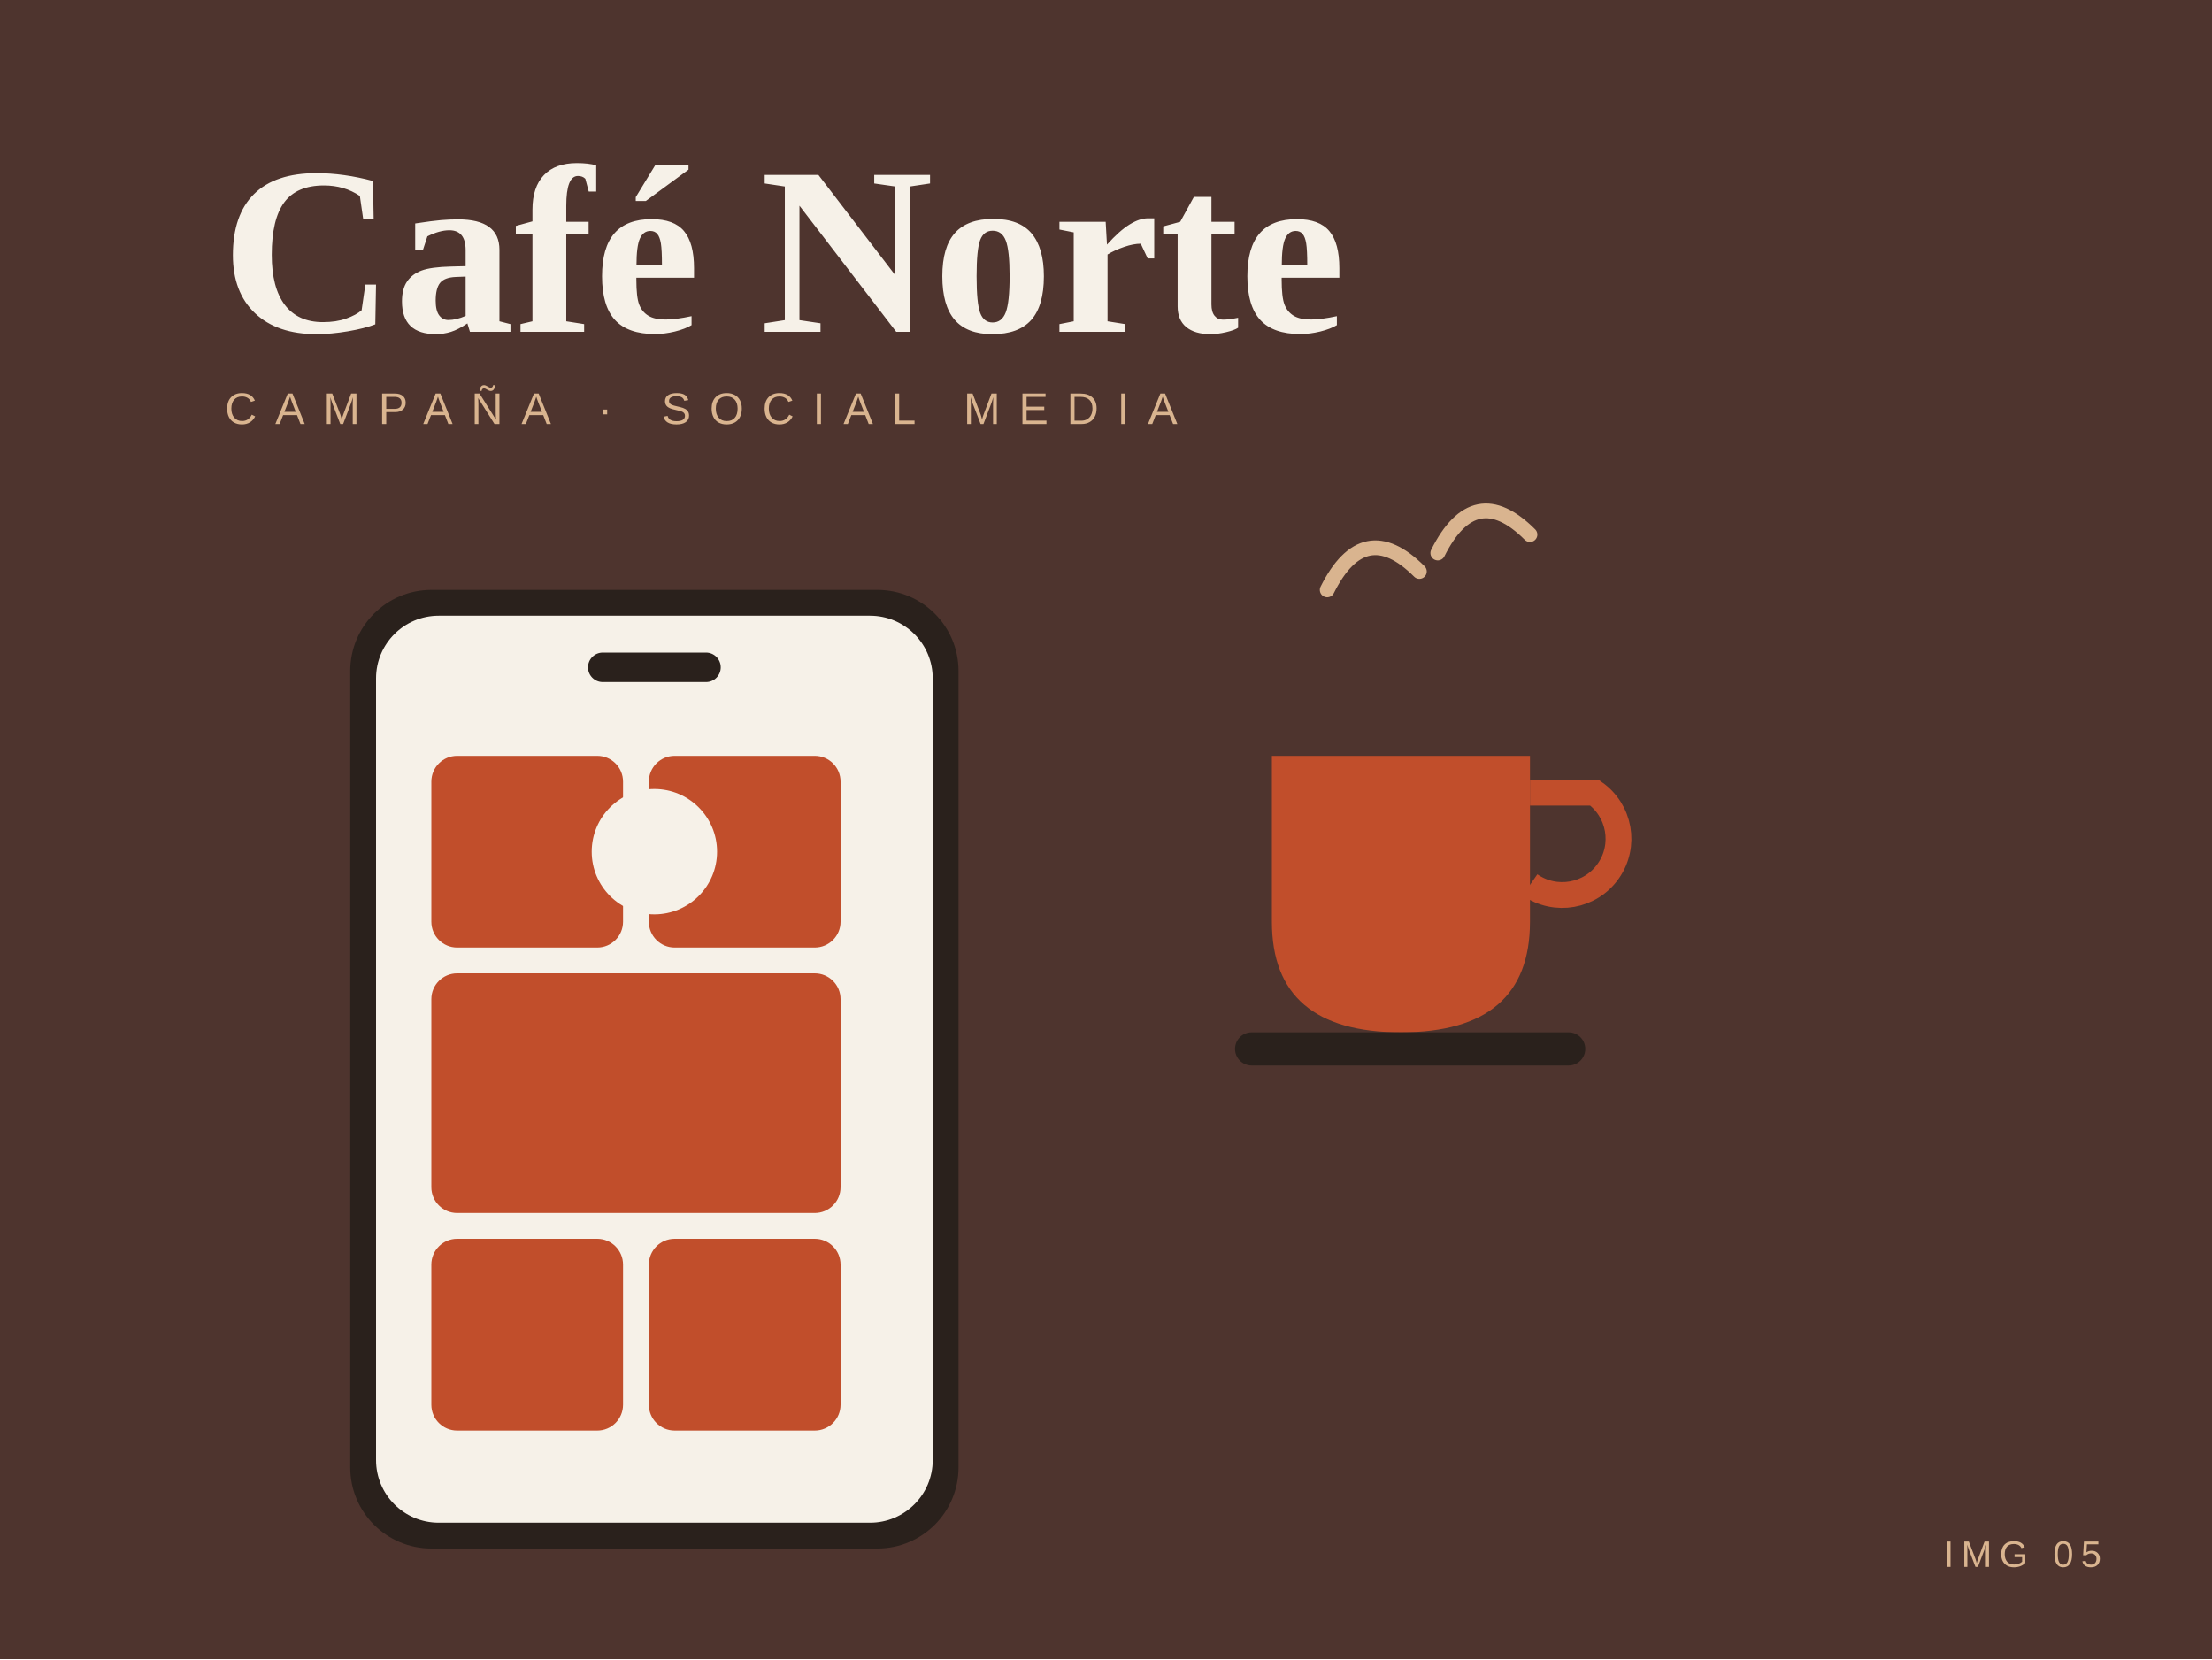
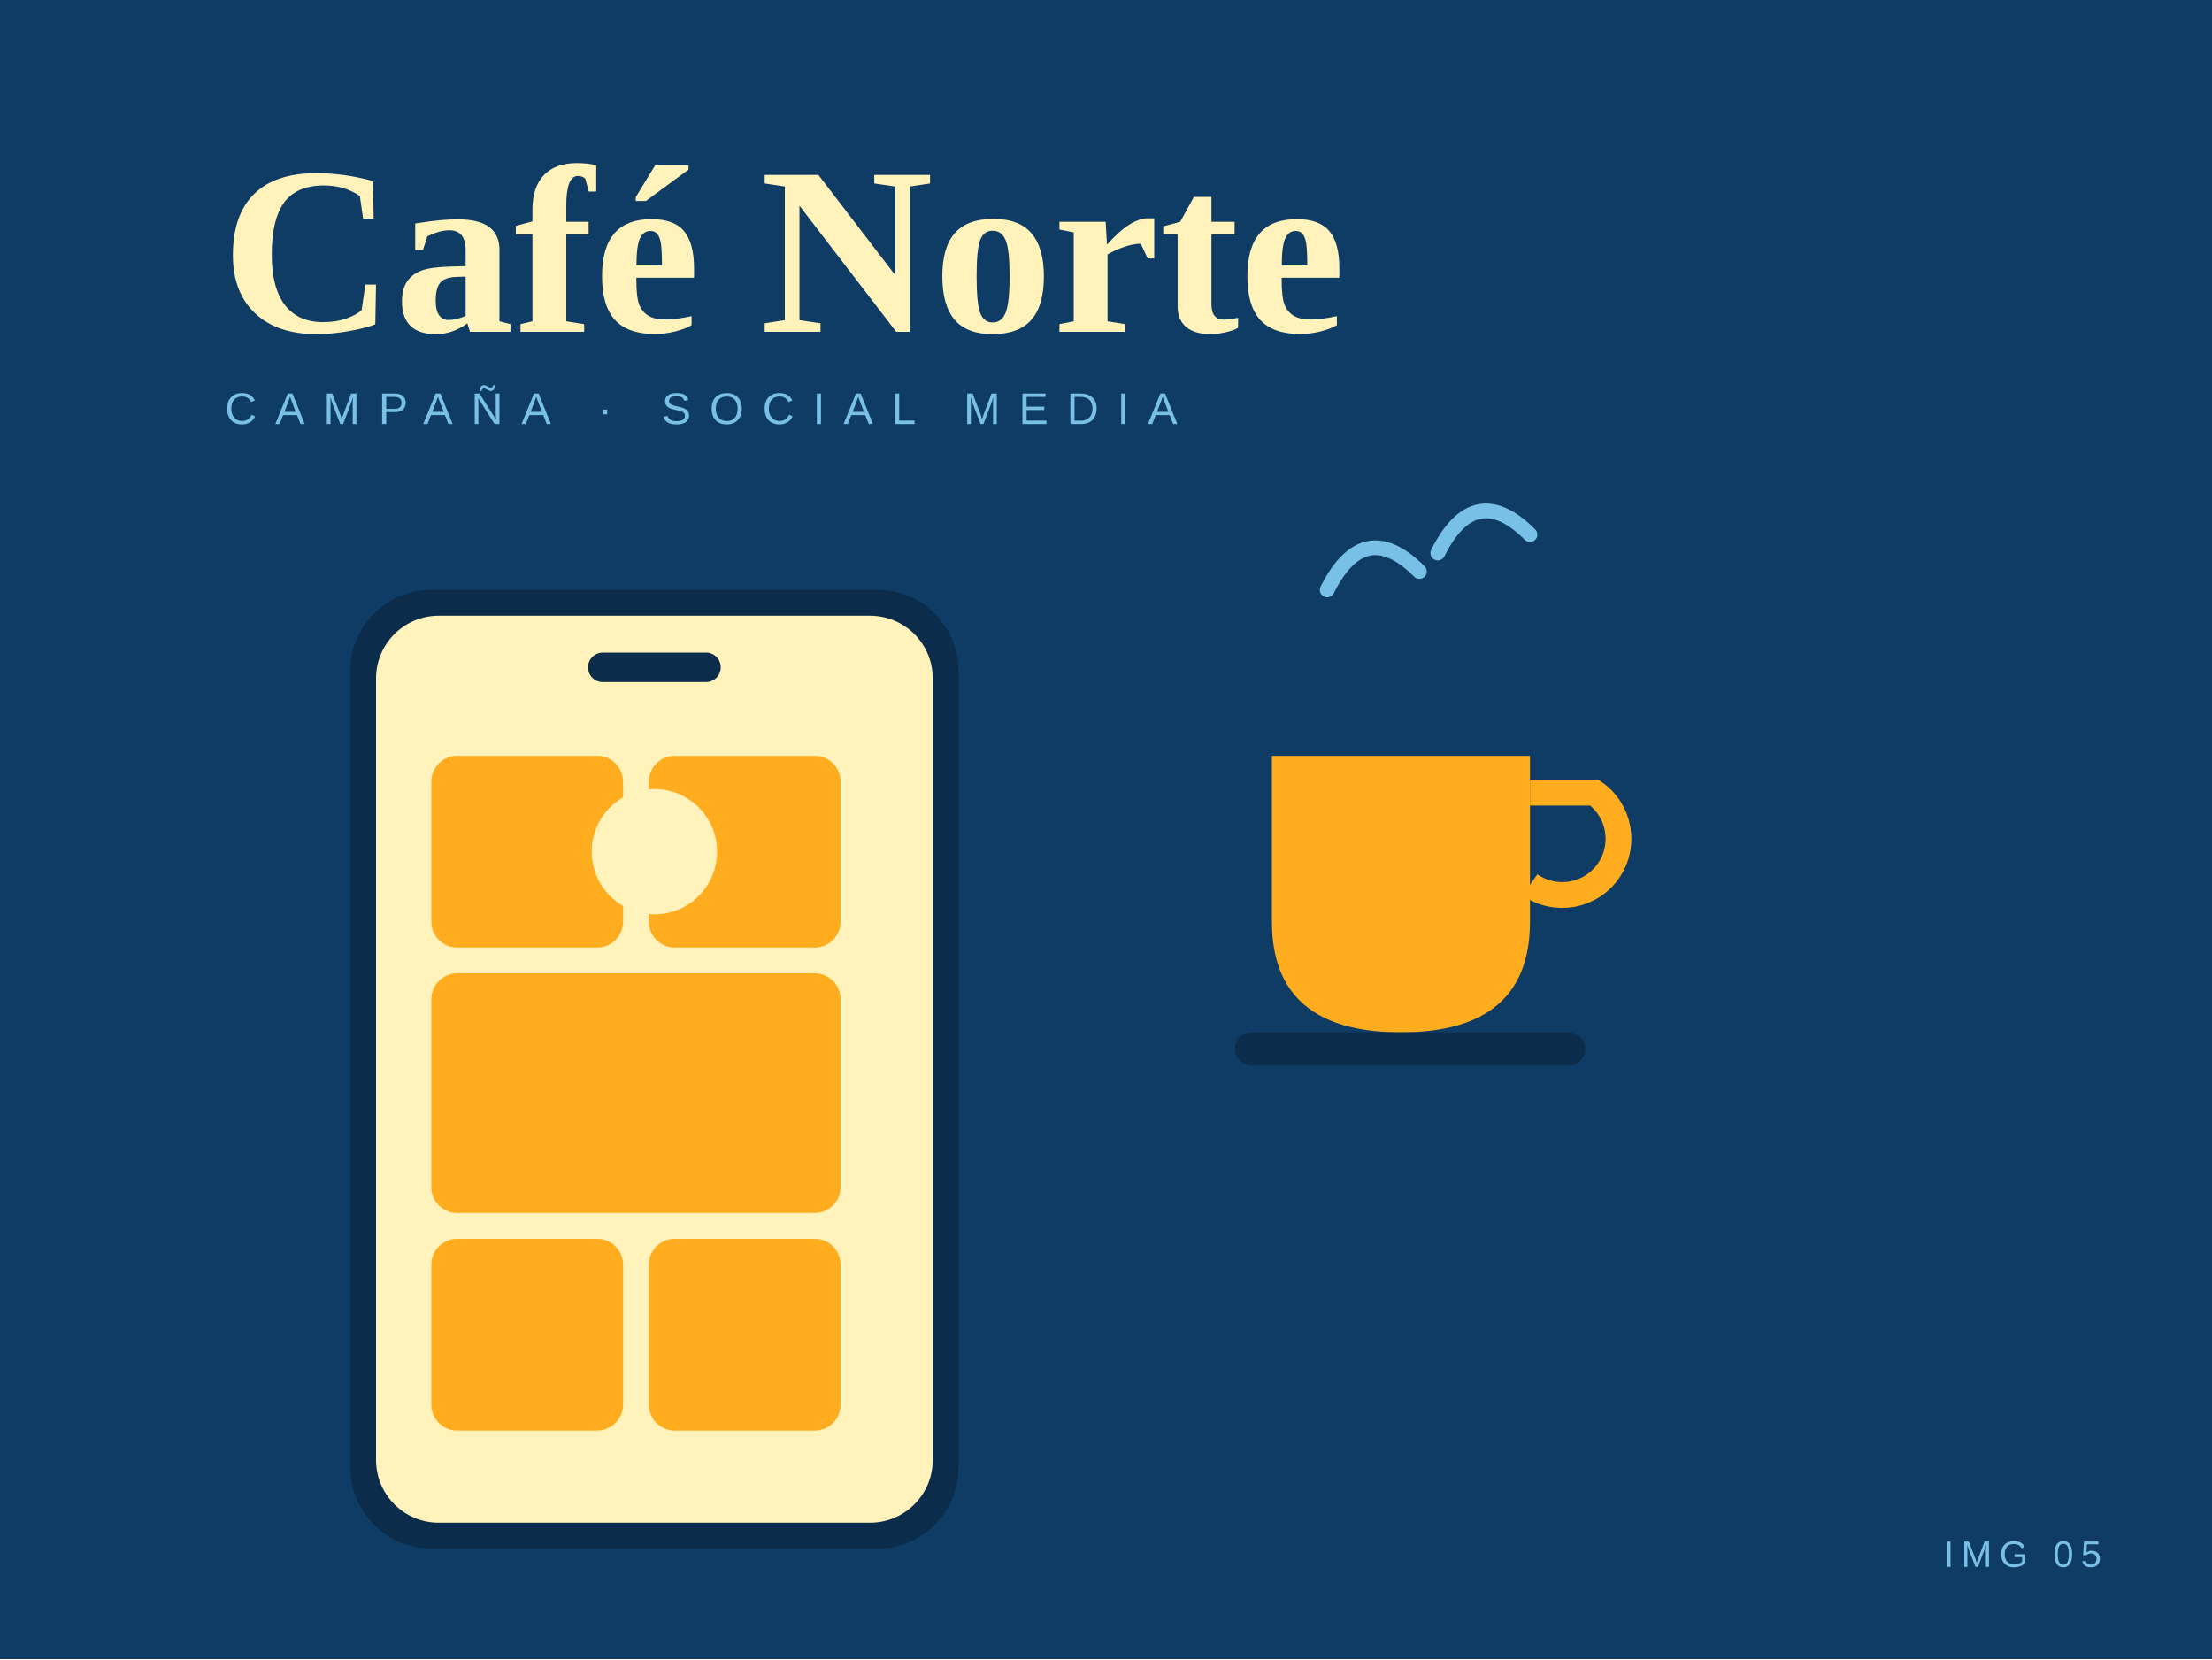
<svg xmlns="http://www.w3.org/2000/svg" viewBox="0 0 1200 900" role="img" aria-label="Imagen de ejemplo: campaña Café Norte">
-   <rect width="1200" height="900" fill="#4e342e" />
-   <text x="120" y="180" font-family="Georgia, 'Times New Roman', serif" font-weight="600" font-size="130" fill="#f6f1e8">Café Norte</text>
-   <text x="122" y="230" font-family="Arial, sans-serif" font-size="24" letter-spacing="10" fill="#d9b48f">CAMPAÑA · SOCIAL MEDIA</text>
+   <rect width="1200" height="900" fill="#0f3c65" />
+   <text x="120" y="180" font-family="Georgia, 'Times New Roman', serif" font-weight="600" font-size="130" fill="#fff2bb">Café Norte</text>
+   <text x="122" y="230" font-family="Arial, sans-serif" font-size="24" letter-spacing="10" fill="#78c0e6">CAMPAÑA · SOCIAL MEDIA</text>
  <g transform="translate(190 320)">
-     <rect width="330" height="520" rx="44" fill="#2a211c" />
-     <rect x="14" y="14" width="302" height="492" rx="34" fill="#f6f1e8" />
-     <rect x="129" y="34" width="72" height="16" rx="8" fill="#2a211c" />
-     <g fill="#c14e2b">
+     <rect width="330" height="520" rx="44" fill="#0b2c4a" />
+     <rect x="14" y="14" width="302" height="492" rx="34" fill="#fff2bb" />
+     <rect x="129" y="34" width="72" height="16" rx="8" fill="#0b2c4a" />
+     <g fill="#ffac1e">
      <rect x="44" y="90" width="104" height="104" rx="14" />
      <rect x="162" y="90" width="104" height="104" rx="14" />
      <rect x="44" y="208" width="222" height="130" rx="14" />
      <rect x="44" y="352" width="104" height="104" rx="14" />
      <rect x="162" y="352" width="104" height="104" rx="14" />
    </g>
-     <circle cx="165" cy="142" r="34" fill="#f6f1e8" />
-     <path d="M152 158 Q165 146 178 158" fill="none" stroke="#f6f1e8" stroke-width="6" stroke-linecap="round" />
-     <path d="M152 168 Q165 156 178 168" fill="none" stroke="#f6f1e8" stroke-width="6" stroke-linecap="round" />
+     <circle cx="165" cy="142" r="34" fill="#fff2bb" />
+     <path d="M152 158 Q165 146 178 158" fill="none" stroke="#fff2bb" stroke-width="6" stroke-linecap="round" />
+     <path d="M152 168 Q165 156 178 168" fill="none" stroke="#fff2bb" stroke-width="6" stroke-linecap="round" />
  </g>
  <g transform="translate(760 470)">
-     <path d="M-40 -150 Q-20 -190 10 -160 M20 -170 Q40 -210 70 -180" stroke="#d9b48f" stroke-width="8" stroke-linecap="round" fill="none" />
-     <path d="M-70 -60 H70 V30 Q70 90 0 90 Q-70 90 -70 30 Z" fill="#c14e2b" />
-     <path d="M70 -40 H105 A30 30 0 0 1 70 10" fill="none" stroke="#c14e2b" stroke-width="14" />
-     <rect x="-90" y="90" width="190" height="18" rx="9" fill="#2a211c" />
+     <path d="M-40 -150 Q-20 -190 10 -160 M20 -170 Q40 -210 70 -180" stroke="#78c0e6" stroke-width="8" stroke-linecap="round" fill="none" />
+     <path d="M-70 -60 H70 V30 Q70 90 0 90 Q-70 90 -70 30 Z" fill="#ffac1e" />
+     <path d="M70 -40 H105 A30 30 0 0 1 70 10" fill="none" stroke="#ffac1e" stroke-width="14" />
+     <rect x="-90" y="90" width="190" height="18" rx="9" fill="#0b2c4a" />
  </g>
-   <text x="1140" y="850" font-family="Arial, sans-serif" font-size="20" letter-spacing="4" fill="#d9b48f" text-anchor="end">IMG 05</text>
+   <text x="1140" y="850" font-family="Arial, sans-serif" font-size="20" letter-spacing="4" fill="#78c0e6" text-anchor="end">IMG 05</text>
</svg>
